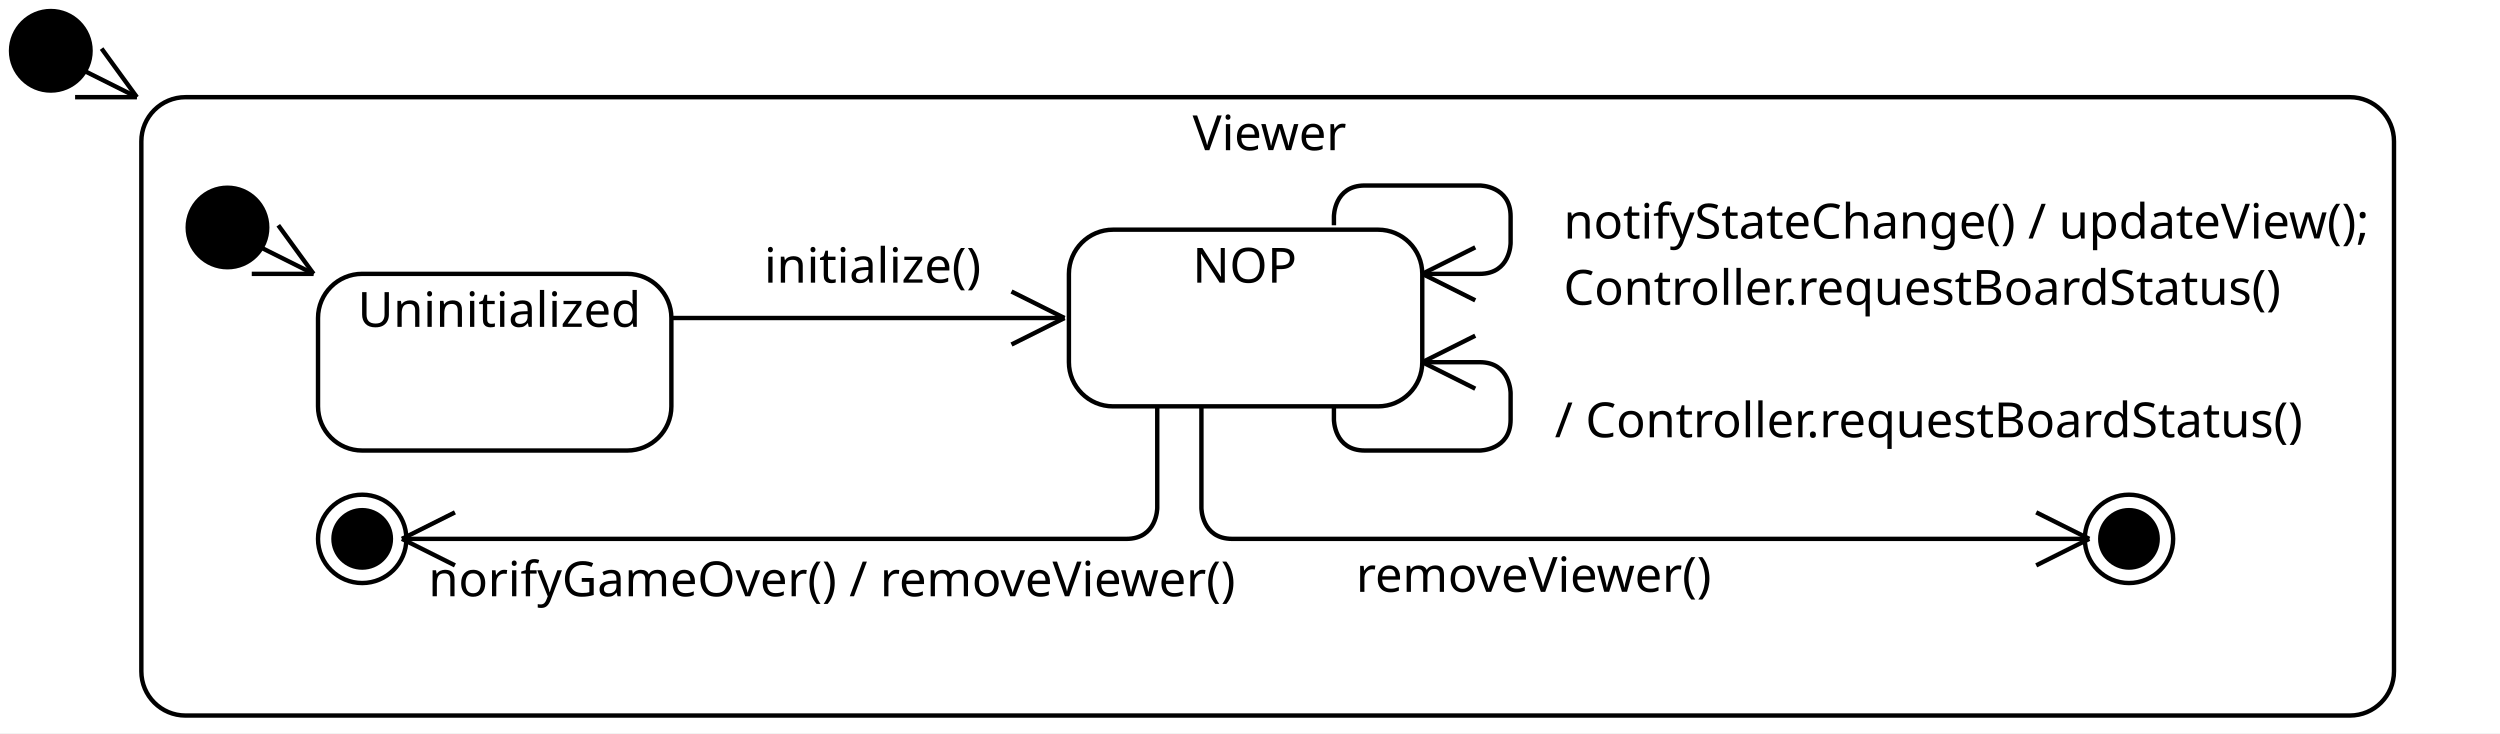
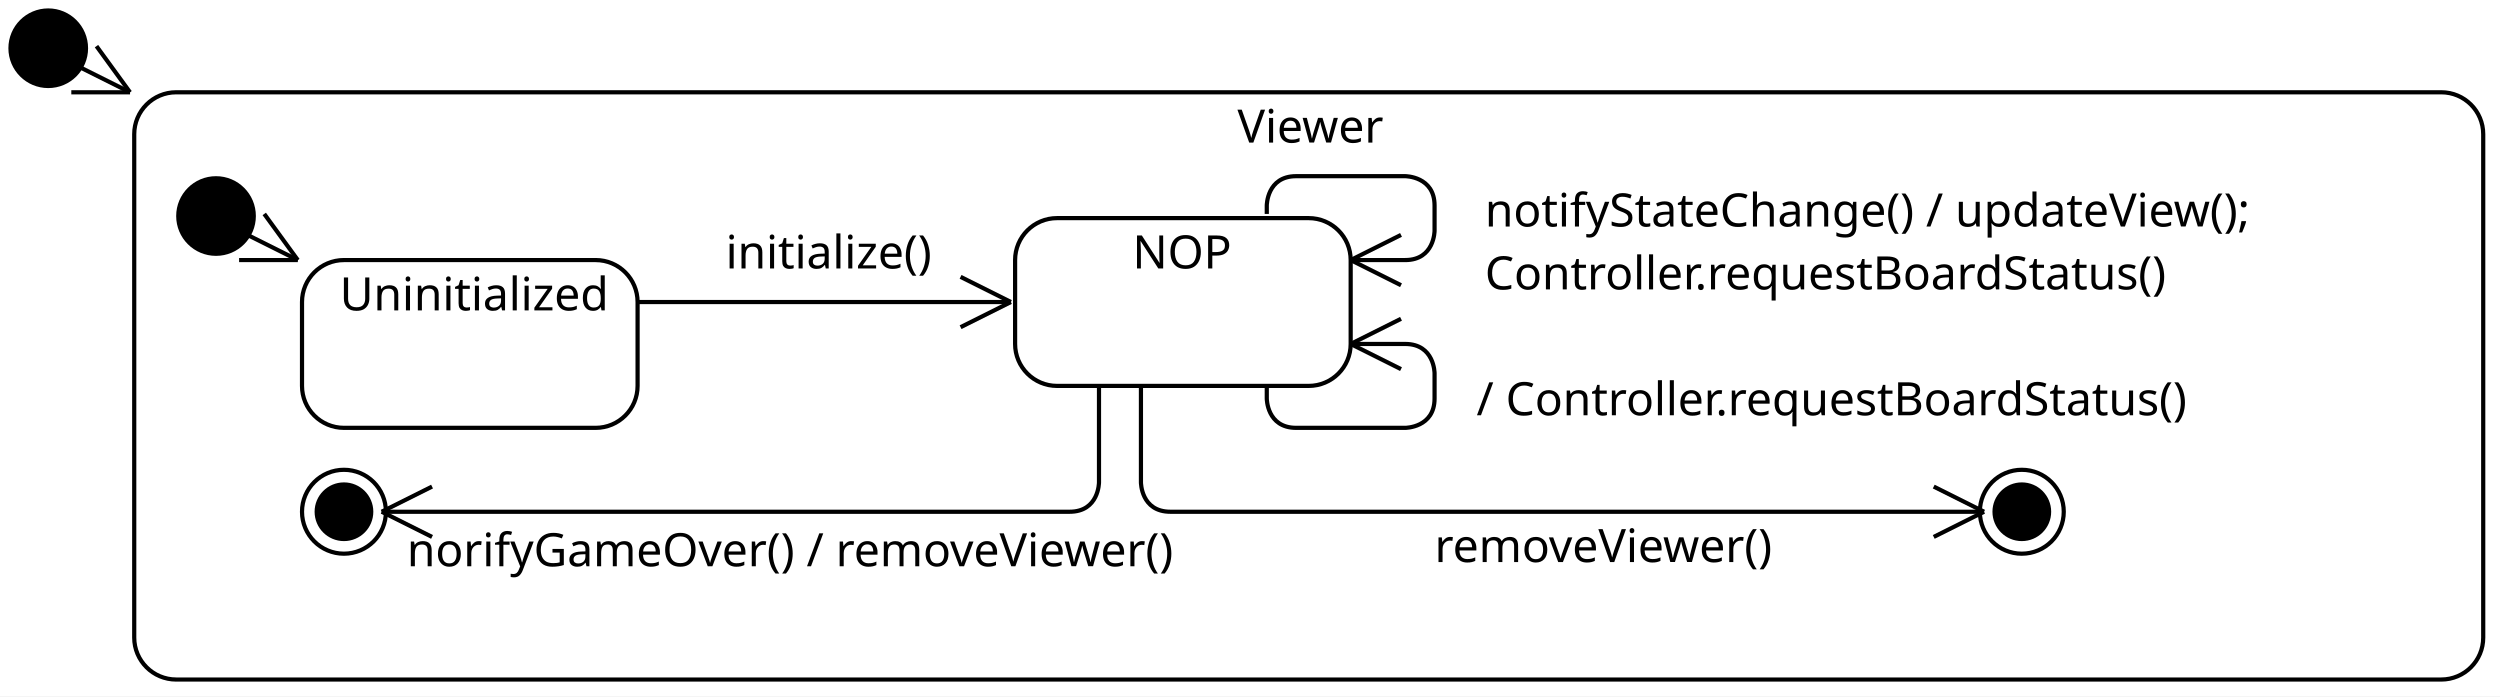
- <svg xmlns="http://www.w3.org/2000/svg" fill-opacity="0" color-rendering="auto" color-interpolation="auto" stroke="rgb(0,0,0)" text-rendering="auto" stroke-linecap="square" width="566" stroke-miterlimit="10" stroke-opacity="0" shape-rendering="auto" fill="rgb(0,0,0)" stroke-dasharray="none" font-weight="normal" stroke-width="1" height="166" font-family="'Dialog'" font-style="normal" stroke-linejoin="miter" font-size="12" stroke-dashoffset="0" image-rendering="auto">
+ <svg xmlns="http://www.w3.org/2000/svg" fill-opacity="0" color-rendering="auto" color-interpolation="auto" stroke="rgb(0,0,0)" text-rendering="auto" stroke-linecap="square" width="596" stroke-miterlimit="10" stroke-opacity="0" shape-rendering="auto" fill="rgb(0,0,0)" stroke-dasharray="none" font-weight="normal" stroke-width="1" height="166" font-family="'Dialog'" font-style="normal" stroke-linejoin="miter" font-size="12" stroke-dashoffset="0" image-rendering="auto">
  <defs id="genericDefs" />
  <g>
    <defs id="defs1">
      <clipPath clipPathUnits="userSpaceOnUse" id="clipPath1">
-         <path d="M-7 -7 L521 -7 L521 151 L-7 151 L-7 -7 Z" />
+         <path d="M-7 -7 L571 -7 L571 151 L-7 151 L-7 -7 Z" />
      </clipPath>
      <clipPath clipPathUnits="userSpaceOnUse" id="clipPath2">
-         <path d="M-7 -7 L521 -7 L521 136 L-7 136 L-7 -7 Z" />
+         <path d="M-7 -7 L571 -7 L571 136 L-7 136 L-7 -7 Z" />
      </clipPath>
      <clipPath clipPathUnits="userSpaceOnUse" id="clipPath3">
        <path d="M-7 -7 L31 -7 L31 31 L-7 31 L-7 -7 Z" />
      </clipPath>
      <clipPath clipPathUnits="userSpaceOnUse" id="clipPath4">
        <path d="M-7 -7 L91 -7 L91 51 L-7 51 L-7 -7 Z" />
      </clipPath>
      <clipPath clipPathUnits="userSpaceOnUse" id="clipPath5">
        <path d="M-80 -15 L160 -15 L160 30 L-80 30 L-80 -15 Z" />
      </clipPath>
      <clipPath clipPathUnits="userSpaceOnUse" id="clipPath6">
-         <path d="M-510 -15 L1020 -15 L1020 30 L-510 30 L-510 -15 Z" />
+         <path d="M-560 -15 L1120 -15 L1120 30 L-560 30 L-560 -15 Z" />
      </clipPath>
      <clipPath clipPathUnits="userSpaceOnUse" id="clipPath7">
        <path d="M0 0 L144 0 L144 124 L0 124 L0 0 Z" />
      </clipPath>
      <clipPath clipPathUnits="userSpaceOnUse" id="clipPath8">
        <path d="M0 0 L275 0 L275 134 L0 134 L0 0 Z" />
      </clipPath>
      <clipPath clipPathUnits="userSpaceOnUse" id="clipPath9">
        <path d="M0 0 L116 0 L116 110 L0 110 L0 0 Z" />
      </clipPath>
      <clipPath clipPathUnits="userSpaceOnUse" id="clipPath10">
        <path d="M0 0 L193 0 L193 104 L0 104 L0 0 Z" />
      </clipPath>
      <clipPath clipPathUnits="userSpaceOnUse" id="clipPath11">
        <path d="M0 0 L305 0 L305 134 L0 134 L0 0 Z" />
      </clipPath>
      <clipPath clipPathUnits="userSpaceOnUse" id="clipPath12">
        <path d="M-98 -16 L196 -16 L196 32 L-98 32 L-98 -16 Z" />
      </clipPath>
      <clipPath clipPathUnits="userSpaceOnUse" id="clipPath13">
        <path d="M-66 -15 L132 -15 L132 30 L-66 30 L-66 -15 Z" />
      </clipPath>
      <clipPath clipPathUnits="userSpaceOnUse" id="clipPath14">
        <path d="M-195 -16 L390 -16 L390 32 L-195 32 L-195 -16 Z" />
      </clipPath>
      <clipPath clipPathUnits="userSpaceOnUse" id="clipPath15">
        <path d="M-181 -15 L362 -15 L362 30 L-181 30 L-181 -15 Z" />
      </clipPath>
      <clipPath clipPathUnits="userSpaceOnUse" id="clipPath16">
        <path d="M-240 -50 L480 -50 L480 100 L-240 100 L-240 -50 Z" />
      </clipPath>
    </defs>
    <g fill="white" text-rendering="geometricPrecision" fill-opacity="1" stroke-opacity="1" stroke="white">
-       <rect x="0" width="566" height="166" y="0" stroke="none" />
+       <rect x="0" width="596" height="166" y="0" stroke="none" />
    </g>
    <g font-size="11" transform="translate(32,22)" fill-opacity="1" fill="white" text-rendering="geometricPrecision" font-family="sans-serif" stroke="white" stroke-opacity="1">
-       <rect x="0" y="0" clip-path="url(#clipPath1)" width="510" rx="10" ry="10" height="140" stroke="none" />
+       <rect x="0" y="0" clip-path="url(#clipPath1)" width="560" rx="10" ry="10" height="140" stroke="none" />
    </g>
    <g font-size="11" stroke-linecap="butt" transform="translate(32,22)" fill-opacity="1" fill="black" text-rendering="geometricPrecision" font-family="sans-serif" stroke-linejoin="round" stroke="black" stroke-opacity="1" stroke-miterlimit="0">
-       <rect x="0" y="0" clip-path="url(#clipPath1)" fill="none" width="510" rx="10" ry="10" height="140" />
+       <rect x="0" y="0" clip-path="url(#clipPath1)" fill="none" width="560" rx="10" ry="10" height="140" />
    </g>
    <g font-size="11" transform="translate(2,2)" fill-opacity="1" fill="black" text-rendering="geometricPrecision" font-family="sans-serif" stroke="black" stroke-opacity="1">
      <circle r="9.5" clip-path="url(#clipPath3)" cx="9.5" cy="9.5" stroke="none" />
    </g>
    <g font-size="11" transform="translate(242,52)" fill-opacity="1" fill="white" text-rendering="geometricPrecision" font-family="sans-serif" stroke="white" stroke-opacity="1">
      <rect x="0" y="0" clip-path="url(#clipPath4)" width="80" rx="10" ry="10" height="40" stroke="none" />
    </g>
    <g font-size="11" stroke-linecap="butt" transform="translate(242,52)" fill-opacity="1" fill="black" text-rendering="geometricPrecision" font-family="sans-serif" stroke-linejoin="round" stroke="black" stroke-opacity="1" stroke-miterlimit="0">
      <rect x="0" y="0" clip-path="url(#clipPath4)" fill="none" width="80" rx="10" ry="10" height="40" />
    </g>
    <g font-size="11" transform="translate(42,42)" fill-opacity="1" fill="black" text-rendering="geometricPrecision" font-family="sans-serif" stroke="black" stroke-opacity="1">
      <circle r="9.5" clip-path="url(#clipPath3)" cx="9.5" cy="9.5" stroke="none" />
    </g>
    <g font-size="11" transform="translate(72,112)" fill-opacity="1" fill="black" text-rendering="geometricPrecision" font-family="sans-serif" stroke="black" stroke-opacity="1">
      <circle r="7" clip-path="url(#clipPath3)" cx="10" cy="10" stroke="none" />
      <circle stroke-linecap="butt" clip-path="url(#clipPath3)" fill="none" stroke-linejoin="round" r="10" cx="10" cy="10" stroke-miterlimit="0" />
    </g>
    <g font-size="11" transform="translate(72,62)" fill-opacity="1" fill="white" text-rendering="geometricPrecision" font-family="sans-serif" stroke="white" stroke-opacity="1">
      <rect x="0" y="0" clip-path="url(#clipPath4)" width="80" rx="10" ry="10" height="40" stroke="none" />
    </g>
    <g font-size="11" stroke-linecap="butt" transform="translate(72,62)" fill-opacity="1" fill="black" text-rendering="geometricPrecision" font-family="sans-serif" stroke-linejoin="round" stroke="black" stroke-opacity="1" stroke-miterlimit="0">
      <rect x="0" y="0" clip-path="url(#clipPath4)" fill="none" width="80" rx="10" ry="10" height="40" />
    </g>
    <g font-size="11" transform="translate(472,112)" fill-opacity="1" fill="black" text-rendering="geometricPrecision" font-family="sans-serif" stroke="black" stroke-opacity="1">
      <circle r="7" clip-path="url(#clipPath3)" cx="10" cy="10" stroke="none" />
      <circle stroke-linecap="butt" clip-path="url(#clipPath3)" fill="none" stroke-linejoin="round" r="10" cx="10" cy="10" stroke-miterlimit="0" />
    </g>
    <g font-size="11" transform="translate(72,62)" fill-opacity="1" fill="black" text-rendering="geometricPrecision" font-family="sans-serif" stroke="black" stroke-opacity="1">
      <text x="9" xml:space="preserve" y="12" clip-path="url(#clipPath5)" stroke="none">Uninitialized</text>
    </g>
    <g font-size="11" transform="translate(242,52)" fill-opacity="1" fill="black" text-rendering="geometricPrecision" font-family="sans-serif" stroke="black" stroke-opacity="1">
      <text x="28" xml:space="preserve" y="12" clip-path="url(#clipPath5)" stroke="none">NOP</text>
    </g>
    <g font-size="11" transform="translate(32,22)" fill-opacity="1" fill="black" text-rendering="geometricPrecision" font-family="sans-serif" stroke="black" stroke-opacity="1">
-       <text x="238" xml:space="preserve" y="12" clip-path="url(#clipPath6)" stroke="none">Viewer</text>
+       <text x="263" xml:space="preserve" y="12" clip-path="url(#clipPath6)" stroke="none">Viewer</text>
    </g>
    <g font-size="11" stroke-linecap="butt" transform="translate(252,-8)" fill-opacity="1" fill="black" text-rendering="geometricPrecision" font-family="sans-serif" stroke-linejoin="round" stroke="black" stroke-opacity="1">
      <path fill="none" d="M50 59 L50 57 C50 57 50 50 57 50 M57 50 L83 50 C83 50 90 50 90 57 M90 57 L90 63 C90 63 90 70 83 70 M83 70 L70 70" clip-path="url(#clipPath7)" />
      <line y2="76" fill="none" x1="70" clip-path="url(#clipPath7)" x2="82" y1="70" />
      <line y2="64" fill="none" x1="70" clip-path="url(#clipPath7)" x2="82" y1="70" />
    </g>
    <g font-size="11" stroke-linecap="butt" transform="translate(252,32)" fill-opacity="1" fill="black" text-rendering="geometricPrecision" font-family="sans-serif" stroke-linejoin="round" stroke="black" stroke-opacity="1">
      <path fill="none" d="M50 60 L50 63 C50 63 50 70 57 70 M57 70 L83 70 C83 70 90 70 90 63 M90 63 L90 57 C90 57 90 50 83 50 M83 50 L70 50" clip-path="url(#clipPath7)" />
      <line y2="56" fill="none" x1="70" clip-path="url(#clipPath7)" x2="82" y1="50" />
      <line y2="44" fill="none" x1="70" clip-path="url(#clipPath7)" x2="82" y1="50" />
    </g>
    <g font-size="11" stroke-linecap="butt" transform="translate(41,42)" fill-opacity="1" fill="black" text-rendering="geometricPrecision" font-family="sans-serif" stroke-linejoin="round" stroke="black" stroke-opacity="1">
      <path fill="none" d="M221 50 L221 73 C221 73 221 80 214 80 M214 80 L50 80" clip-path="url(#clipPath8)" />
      <line y2="86" fill="none" x1="50" clip-path="url(#clipPath8)" x2="62" y1="80" />
      <line y2="74" fill="none" x1="50" clip-path="url(#clipPath8)" x2="62" y1="80" />
    </g>
    <g font-size="11" stroke-linecap="butt" transform="translate(9,6)" fill-opacity="1" fill="black" text-rendering="geometricPrecision" font-family="sans-serif" stroke-linejoin="round" stroke="black" stroke-opacity="1">
      <line y2="56" fill="none" x1="50" clip-path="url(#clipPath9)" x2="62" y1="50" />
      <line y2="45" fill="none" x1="62" clip-path="url(#clipPath9)" x2="54" y1="56" />
      <line y2="56" fill="none" x1="62" clip-path="url(#clipPath9)" x2="48" y1="56" />
    </g>
    <g font-size="11" stroke-linecap="butt" transform="translate(102,22)" fill-opacity="1" fill="black" text-rendering="geometricPrecision" font-family="sans-serif" stroke-linejoin="round" stroke="black" stroke-opacity="1">
      <line y2="50" fill="none" x1="50" clip-path="url(#clipPath10)" x2="139" y1="50" />
      <line y2="44" fill="none" x1="139" clip-path="url(#clipPath10)" x2="127" y1="50" />
      <line y2="56" fill="none" x1="139" clip-path="url(#clipPath10)" x2="127" y1="50" />
    </g>
    <g font-size="11" stroke-linecap="butt" transform="translate(222,42)" fill-opacity="1" fill="black" text-rendering="geometricPrecision" font-family="sans-serif" stroke-linejoin="round" stroke="black" stroke-opacity="1">
      <path fill="none" d="M50 50 L50 73 C50 73 50 80 57 80 M57 80 L251 80" clip-path="url(#clipPath11)" />
      <line y2="74" fill="none" x1="251" clip-path="url(#clipPath11)" x2="239" y1="80" />
      <line y2="86" fill="none" x1="251" clip-path="url(#clipPath11)" x2="239" y1="80" />
    </g>
    <g font-size="11" stroke-linecap="butt" transform="translate(-31,-34)" fill-opacity="1" fill="black" text-rendering="geometricPrecision" font-family="sans-serif" stroke-linejoin="round" stroke="black" stroke-opacity="1">
      <line y2="56" fill="none" x1="50" clip-path="url(#clipPath9)" x2="62" y1="50" />
      <line y2="45" fill="none" x1="62" clip-path="url(#clipPath9)" x2="54" y1="56" />
      <line y2="56" fill="none" x1="62" clip-path="url(#clipPath9)" x2="48" y1="56" />
    </g>
-     <g font-size="11" transform="translate(297,122)" fill-opacity="1" fill="black" text-rendering="geometricPrecision" font-family="sans-serif" stroke="black" stroke-opacity="1">
+     <g font-size="11" transform="translate(332,122)" fill-opacity="1" fill="black" text-rendering="geometricPrecision" font-family="sans-serif" stroke="black" stroke-opacity="1">
      <text x="10" xml:space="preserve" y="12" clip-path="url(#clipPath12)" stroke="none">removeViewer()</text>
    </g>
    <g font-size="11" transform="translate(163,52)" fill-opacity="1" fill="black" text-rendering="geometricPrecision" font-family="sans-serif" stroke="black" stroke-opacity="1">
      <text x="10" xml:space="preserve" y="12" clip-path="url(#clipPath13)" stroke="none">initialize()</text>
    </g>
    <g font-size="11" transform="translate(87,123)" fill-opacity="1" fill="black" text-rendering="geometricPrecision" font-family="sans-serif" stroke="black" stroke-opacity="1">
      <text x="10" xml:space="preserve" y="12" clip-path="url(#clipPath14)" stroke="none">norifyGameOver() / removeViewer()</text>
    </g>
    <g font-size="11" transform="translate(342,87)" fill-opacity="1" fill="black" text-rendering="geometricPrecision" font-family="sans-serif" stroke="black" stroke-opacity="1">
      <text x="10" xml:space="preserve" y="12" clip-path="url(#clipPath15)" stroke="none">/ Controller.requestBoardStatus()</text>
    </g>
    <g font-size="11" transform="translate(322,32)" fill-opacity="1" fill="black" text-rendering="geometricPrecision" font-family="sans-serif" stroke="black" stroke-opacity="1">
      <text x="32" xml:space="preserve" y="22" clip-path="url(#clipPath16)" stroke="none">notifyStateChange() / updateView();</text>
      <text x="32" xml:space="preserve" y="37" clip-path="url(#clipPath16)" stroke="none">Controller.requestBoardStatus()</text>
    </g>
-     <g font-size="10" transform="rotate(-45) translate(-118.7776,0)" fill-opacity="1" fill="rgb(120,120,120)" text-rendering="geometricPrecision" stroke="rgb(120,120,120)" stroke-opacity="1" />
+     <g font-size="10" transform="rotate(-45) translate(-118.5644,0)" fill-opacity="1" fill="rgb(120,120,120)" text-rendering="geometricPrecision" stroke="rgb(120,120,120)" stroke-opacity="1" />
  </g>
</svg>
